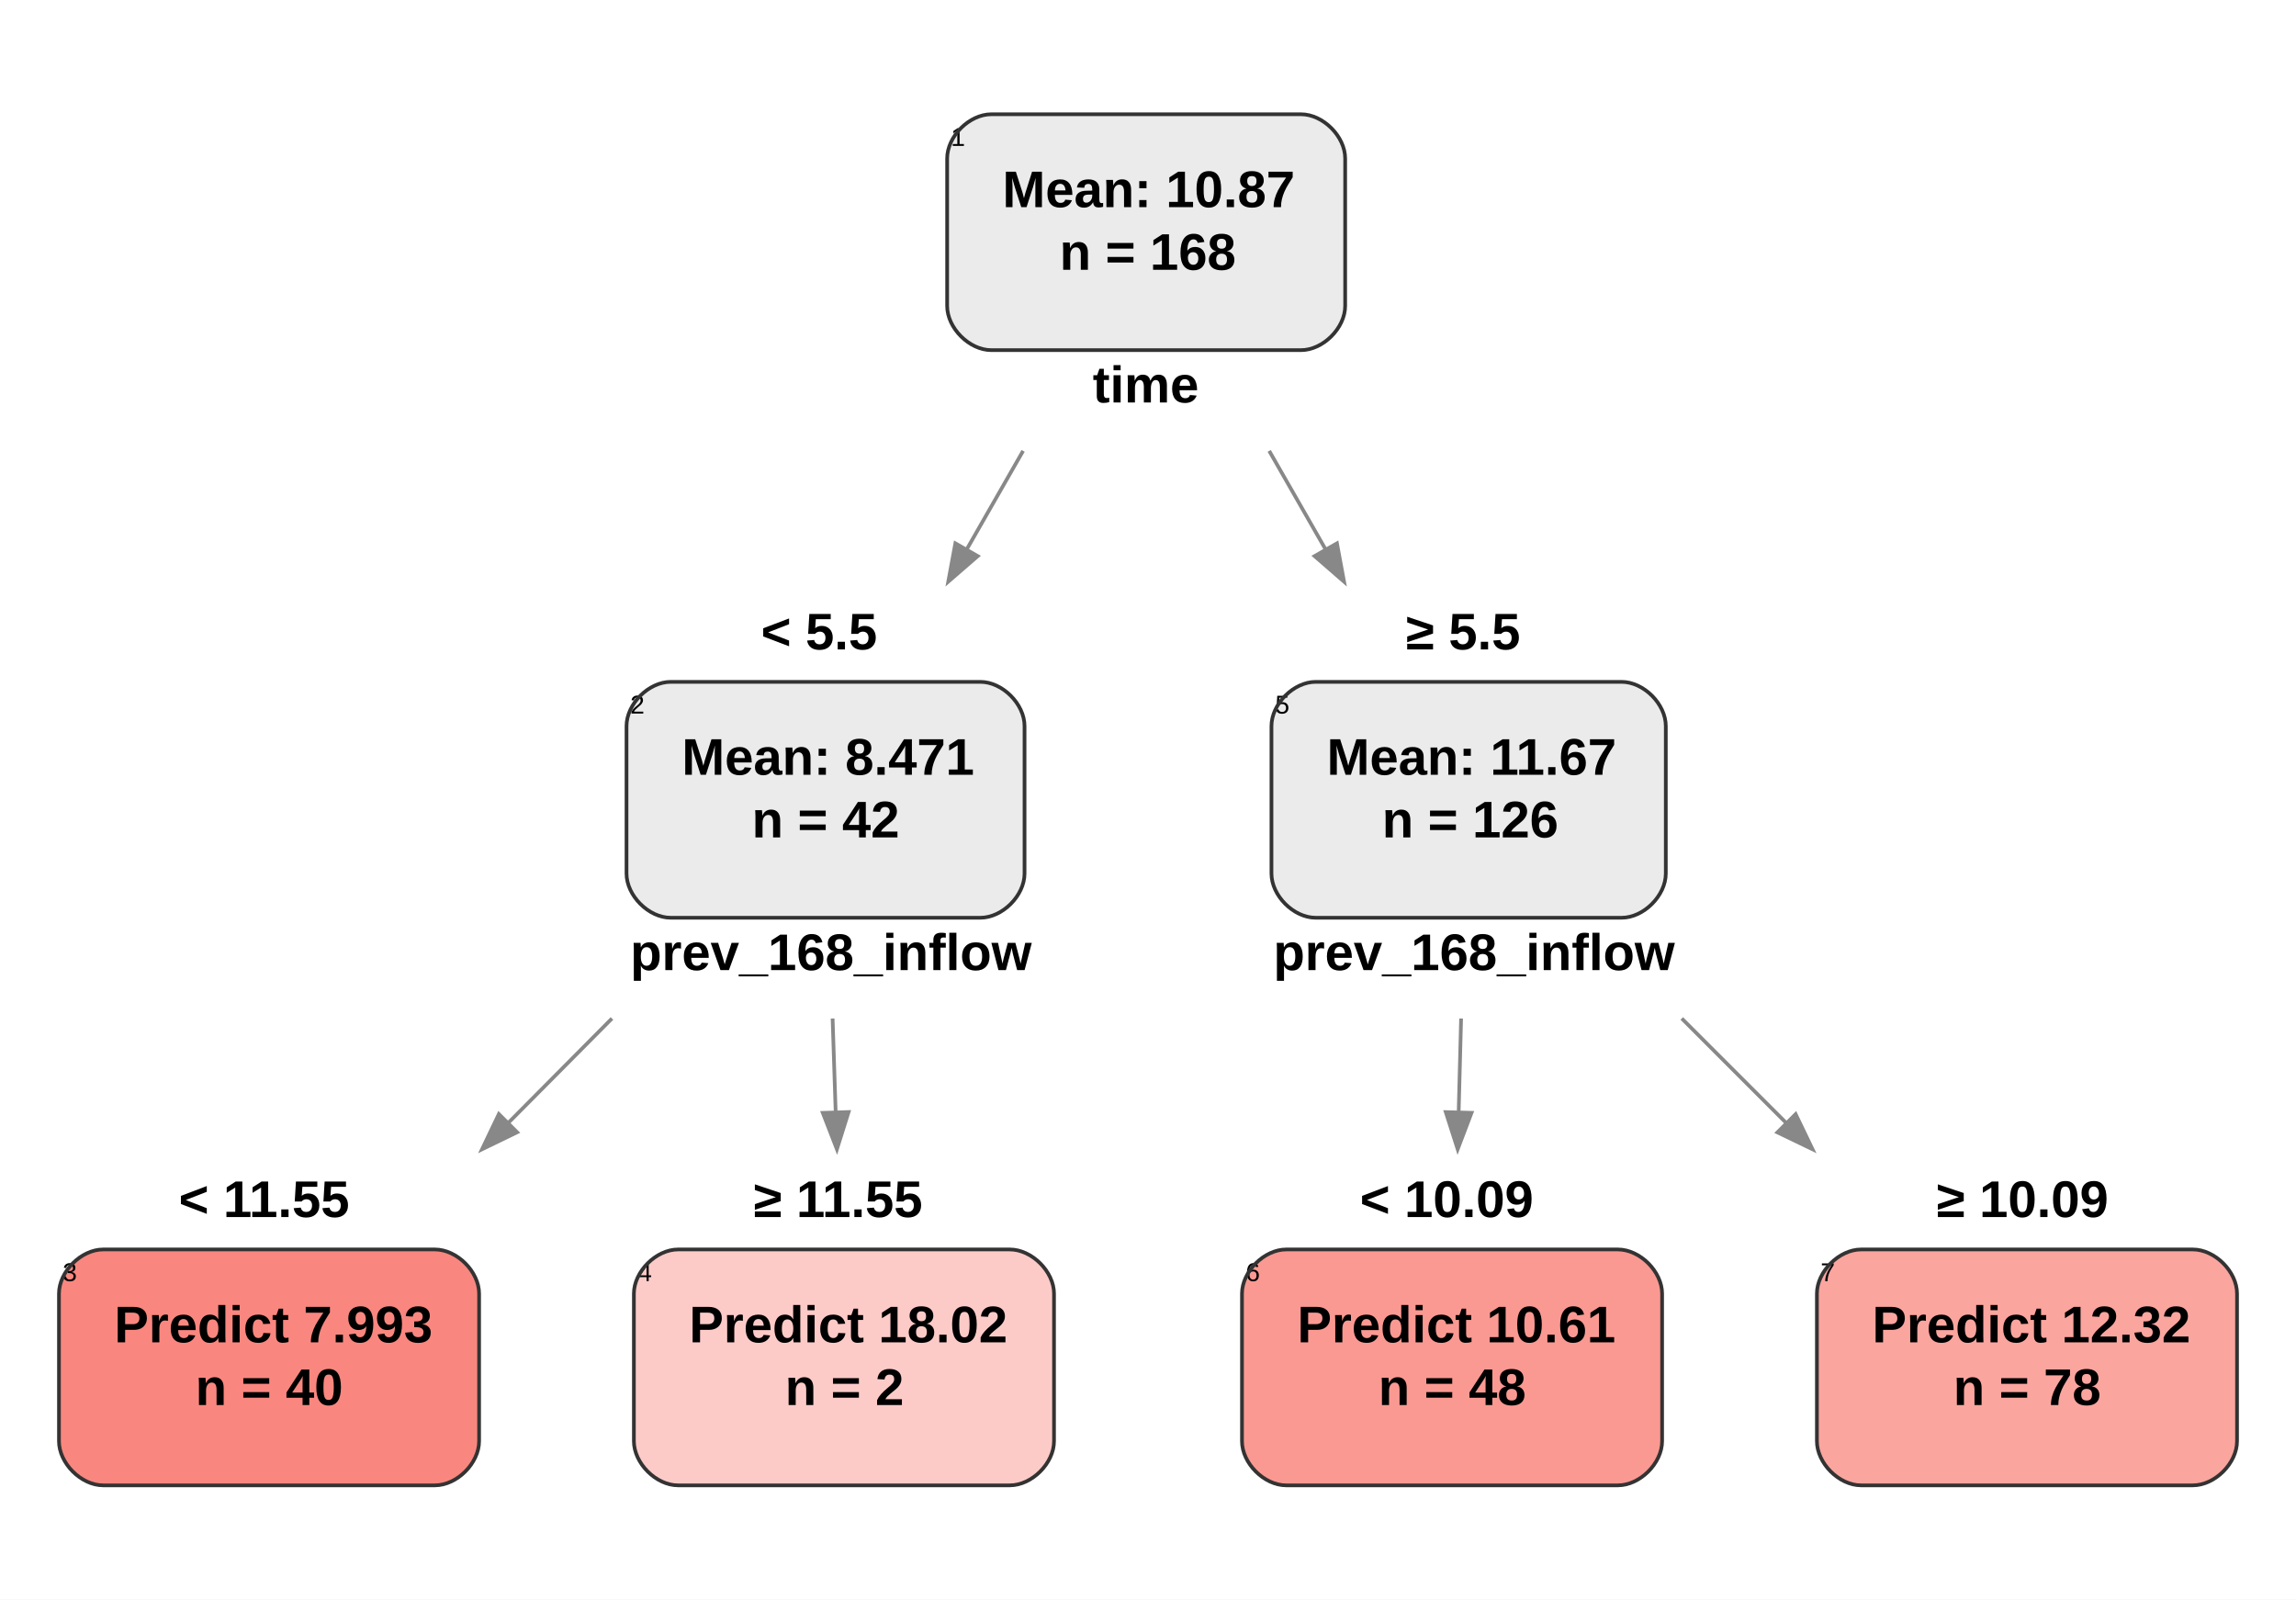
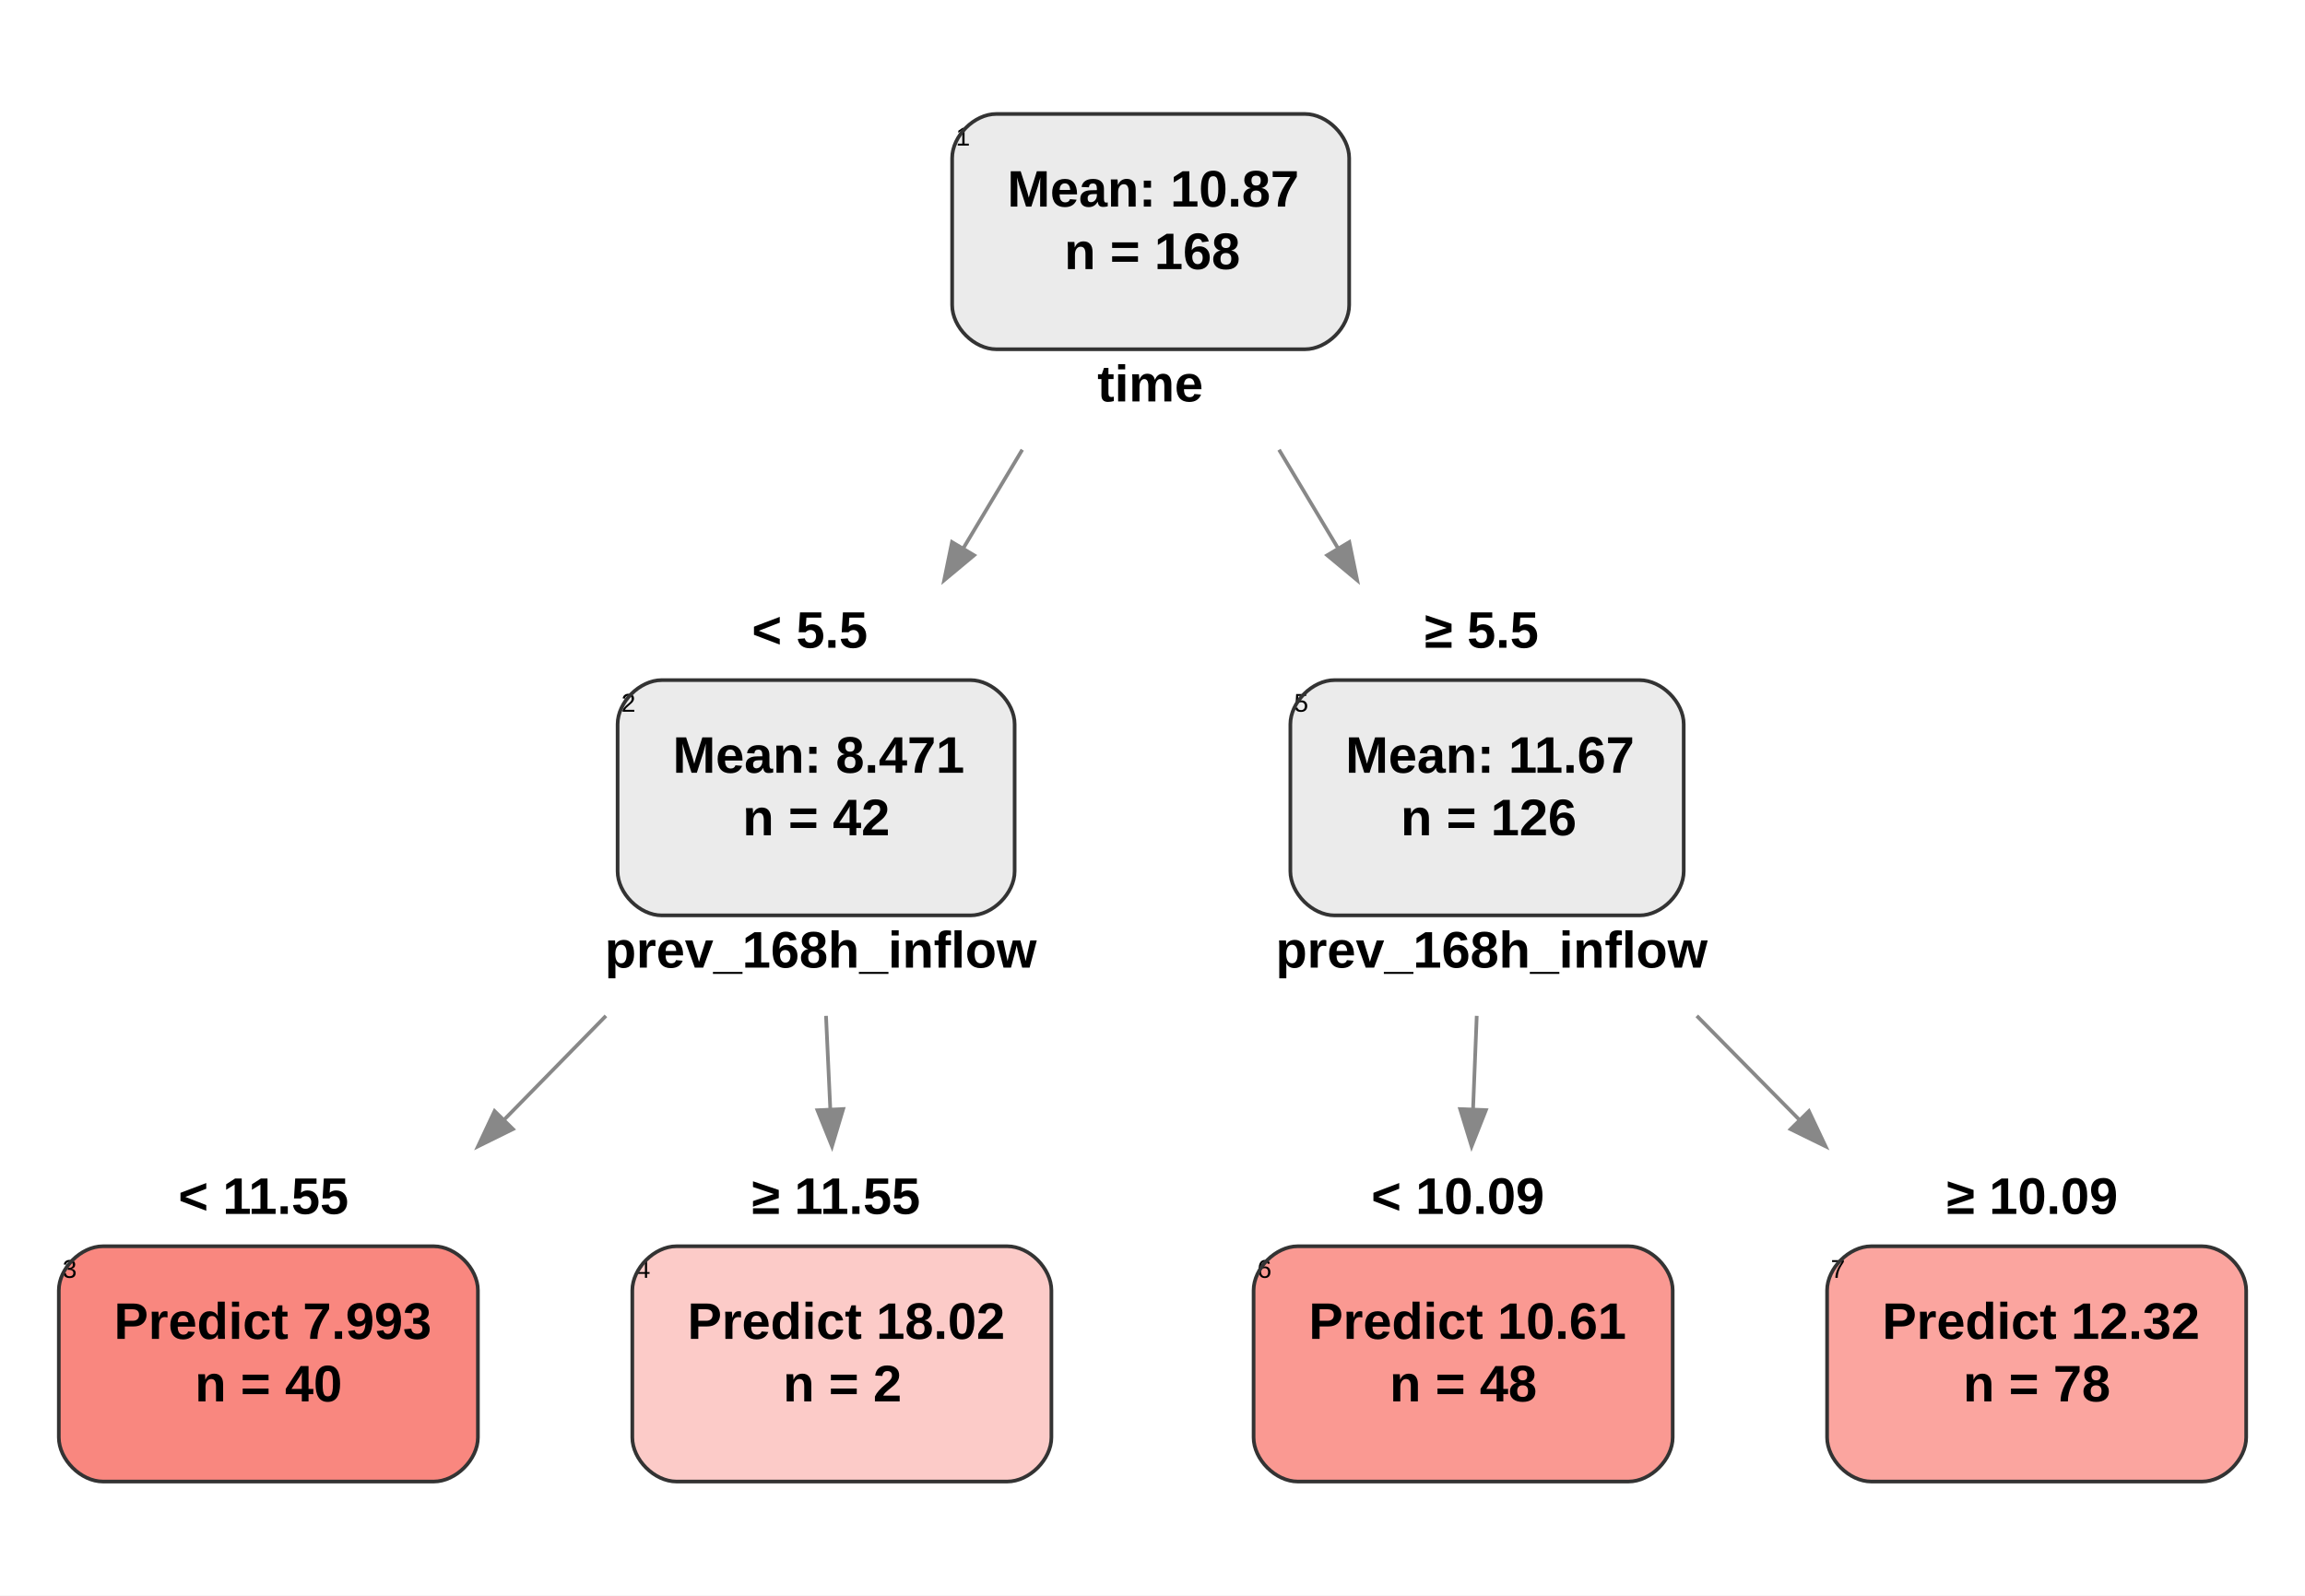
- <svg xmlns="http://www.w3.org/2000/svg" width="623pt" height="434pt" viewBox="0.00 0.00 623.00 434.00">
+ <svg xmlns="http://www.w3.org/2000/svg" width="627pt" height="434pt" viewBox="0.00 0.00 627.00 434.00">
  <g id="graph0" class="graph" transform="scale(1 1) rotate(0) translate(4 430)">
-     <polygon fill="white" stroke="transparent" points="-4,4 -4,-430 619,-430 619,4 -4,4" />
+     <polygon fill="white" stroke="transparent" points="-4,4 -4,-430 623,-430 623,4 -4,4" />
    <g id="node1" class="node">
-       <text text-anchor="start" x="305" y="-407.8" font-family="Arial" font-weight="bold" font-size="14.00"> </text>
-       <path fill="#ebebeb" stroke="transparent" d="M265,-335C265,-335 349,-335 349,-335 355,-335 361,-341 361,-347 361,-347 361,-387 361,-387 361,-393 355,-399 349,-399 349,-399 265,-399 265,-399 259,-399 253,-393 253,-387 253,-387 253,-347 253,-347 253,-341 259,-335 265,-335" />
-       <text text-anchor="start" x="254" y="-396.4" font-family="Arial" font-size="2.00"> </text>
-       <text text-anchor="start" x="254" y="-390.4" font-family="Arial" font-size="7.00">  1</text>
-       <text text-anchor="start" x="268" y="-373.8" font-family="Arial" font-weight="bold" font-size="14.00">Mean: 10.87</text>
-       <text text-anchor="start" x="283.5" y="-356.8" font-family="Arial" font-weight="bold" font-size="14.00">n = 168</text>
-       <text text-anchor="start" x="305.5" y="-338.8" font-family="Arial" font-size="9.00"> </text>
-       <path fill="none" stroke="#333333" d="M265,-335C265,-335 349,-335 349,-335 355,-335 361,-341 361,-347 361,-347 361,-387 361,-387 361,-393 355,-399 349,-399 349,-399 265,-399 265,-399 259,-399 253,-393 253,-387 253,-387 253,-347 253,-347 253,-341 259,-335 265,-335" />
-       <text text-anchor="start" x="292.5" y="-320.8" font-family="Arial" font-weight="bold" font-size="14.00">time</text>
+       <text text-anchor="start" x="307" y="-407.8" font-family="Arial" font-weight="bold" font-size="14.00"> </text>
+       <path fill="#ebebeb" stroke="transparent" d="M267,-335C267,-335 351,-335 351,-335 357,-335 363,-341 363,-347 363,-347 363,-387 363,-387 363,-393 357,-399 351,-399 351,-399 267,-399 267,-399 261,-399 255,-393 255,-387 255,-387 255,-347 255,-347 255,-341 261,-335 267,-335" />
+       <text text-anchor="start" x="256" y="-396.4" font-family="Arial" font-size="2.00"> </text>
+       <text text-anchor="start" x="256" y="-390.4" font-family="Arial" font-size="7.00">  1</text>
+       <text text-anchor="start" x="270" y="-373.8" font-family="Arial" font-weight="bold" font-size="14.00">Mean: 10.87</text>
+       <text text-anchor="start" x="285.5" y="-356.8" font-family="Arial" font-weight="bold" font-size="14.00">n = 168</text>
+       <text text-anchor="start" x="307.5" y="-338.8" font-family="Arial" font-size="9.00"> </text>
+       <path fill="none" stroke="#333333" d="M267,-335C267,-335 351,-335 351,-335 357,-335 363,-341 363,-347 363,-347 363,-387 363,-387 363,-393 357,-399 351,-399 351,-399 267,-399 267,-399 261,-399 255,-393 255,-387 255,-387 255,-347 255,-347 255,-341 261,-335 267,-335" />
+       <text text-anchor="start" x="294.5" y="-320.8" font-family="Arial" font-weight="bold" font-size="14.00">time</text>
    </g>
    <g id="node2" class="node">
-       <text text-anchor="start" x="202.5" y="-253.8" font-family="Arial" font-weight="bold" font-size="14.00"> &lt; 5.5</text>
-       <text text-anchor="start" x="152" y="-209.3" font-family="Arial" font-size="14.00">   </text>
-       <path fill="#ebebeb" stroke="transparent" d="M178,-181C178,-181 262,-181 262,-181 268,-181 274,-187 274,-193 274,-193 274,-233 274,-233 274,-239 268,-245 262,-245 262,-245 178,-245 178,-245 172,-245 166,-239 166,-233 166,-233 166,-193 166,-193 166,-187 172,-181 178,-181" />
-       <text text-anchor="start" x="167" y="-242.4" font-family="Arial" font-size="2.00"> </text>
-       <text text-anchor="start" x="167" y="-236.4" font-family="Arial" font-size="7.00">  2</text>
-       <text text-anchor="start" x="181" y="-219.8" font-family="Arial" font-weight="bold" font-size="14.00">Mean: 8.471</text>
-       <text text-anchor="start" x="200" y="-202.8" font-family="Arial" font-weight="bold" font-size="14.00">n = 42</text>
-       <text text-anchor="start" x="218.5" y="-184.8" font-family="Arial" font-size="9.00"> </text>
-       <path fill="none" stroke="#333333" d="M178,-181C178,-181 262,-181 262,-181 268,-181 274,-187 274,-193 274,-193 274,-233 274,-233 274,-239 268,-245 262,-245 262,-245 178,-245 178,-245 172,-245 166,-239 166,-233 166,-233 166,-193 166,-193 166,-187 172,-181 178,-181" />
-       <text text-anchor="start" x="276" y="-209.3" font-family="Arial" font-size="14.00">   </text>
-       <text text-anchor="start" x="167" y="-166.8" font-family="Arial" font-weight="bold" font-size="14.00">prev_168_inflow</text>
+       <text text-anchor="start" x="200.5" y="-253.8" font-family="Arial" font-weight="bold" font-size="14.00"> &lt; 5.5</text>
+       <text text-anchor="start" x="146" y="-209.3" font-family="Arial" font-size="14.00">    </text>
+       <path fill="#ebebeb" stroke="transparent" d="M176,-181C176,-181 260,-181 260,-181 266,-181 272,-187 272,-193 272,-193 272,-233 272,-233 272,-239 266,-245 260,-245 260,-245 176,-245 176,-245 170,-245 164,-239 164,-233 164,-233 164,-193 164,-193 164,-187 170,-181 176,-181" />
+       <text text-anchor="start" x="165" y="-242.4" font-family="Arial" font-size="2.00"> </text>
+       <text text-anchor="start" x="165" y="-236.4" font-family="Arial" font-size="7.00">  2</text>
+       <text text-anchor="start" x="179" y="-219.8" font-family="Arial" font-weight="bold" font-size="14.00">Mean: 8.471</text>
+       <text text-anchor="start" x="198" y="-202.8" font-family="Arial" font-weight="bold" font-size="14.00">n = 42</text>
+       <text text-anchor="start" x="216.5" y="-184.8" font-family="Arial" font-size="9.00"> </text>
+       <path fill="none" stroke="#333333" d="M176,-181C176,-181 260,-181 260,-181 266,-181 272,-187 272,-193 272,-193 272,-233 272,-233 272,-239 266,-245 260,-245 260,-245 176,-245 176,-245 170,-245 164,-239 164,-233 164,-233 164,-193 164,-193 164,-187 170,-181 176,-181" />
+       <text text-anchor="start" x="274" y="-209.3" font-family="Arial" font-size="14.00">    </text>
+       <text text-anchor="start" x="160.5" y="-166.8" font-family="Arial" font-weight="bold" font-size="14.00">prev_168h_inflow</text>
    </g>
    <g id="edge1" class="edge">
-       <path fill="none" stroke="#888888" d="M273.61,-307.67C268.62,-298.94 263.43,-289.88 258.34,-280.99" />
-       <polygon fill="#888888" stroke="#888888" points="261.3,-279.12 253.3,-272.18 255.23,-282.59 261.3,-279.12" />
+       <path fill="none" stroke="#888888" d="M274.08,-307.67C268.85,-298.94 263.43,-289.88 258.11,-280.99" />
+       <polygon fill="#888888" stroke="#888888" points="260.97,-278.96 252.83,-272.18 254.96,-282.55 260.97,-278.96" />
    </g>
    <g id="node3" class="node">
-       <text text-anchor="start" x="377.5" y="-253.8" font-family="Arial" font-weight="bold" font-size="14.00"> ≥ 5.5</text>
-       <text text-anchor="start" x="327" y="-209.3" font-family="Arial" font-size="14.00">   </text>
-       <path fill="#ebebeb" stroke="transparent" d="M353,-181C353,-181 436,-181 436,-181 442,-181 448,-187 448,-193 448,-193 448,-233 448,-233 448,-239 442,-245 436,-245 436,-245 353,-245 353,-245 347,-245 341,-239 341,-233 341,-233 341,-193 341,-193 341,-187 347,-181 353,-181" />
-       <text text-anchor="start" x="342" y="-242.4" font-family="Arial" font-size="2.00"> </text>
-       <text text-anchor="start" x="342" y="-236.4" font-family="Arial" font-size="7.00">  5</text>
-       <text text-anchor="start" x="356" y="-219.8" font-family="Arial" font-weight="bold" font-size="14.00">Mean: 11.67</text>
-       <text text-anchor="start" x="371" y="-202.8" font-family="Arial" font-weight="bold" font-size="14.00">n = 126</text>
-       <text text-anchor="start" x="393" y="-184.8" font-family="Arial" font-size="9.00"> </text>
-       <path fill="none" stroke="#333333" d="M353,-181C353,-181 436,-181 436,-181 442,-181 448,-187 448,-193 448,-193 448,-233 448,-233 448,-239 442,-245 436,-245 436,-245 353,-245 353,-245 347,-245 341,-239 341,-233 341,-233 341,-193 341,-193 341,-187 347,-181 353,-181" />
-       <text text-anchor="start" x="450" y="-209.3" font-family="Arial" font-size="14.00">   </text>
-       <text text-anchor="start" x="341.5" y="-166.8" font-family="Arial" font-weight="bold" font-size="14.00">prev_168_inflow</text>
+       <text text-anchor="start" x="383.5" y="-253.8" font-family="Arial" font-weight="bold" font-size="14.00"> ≥ 5.5</text>
+       <text text-anchor="start" x="329" y="-209.3" font-family="Arial" font-size="14.00">    </text>
+       <path fill="#ebebeb" stroke="transparent" d="M359,-181C359,-181 442,-181 442,-181 448,-181 454,-187 454,-193 454,-193 454,-233 454,-233 454,-239 448,-245 442,-245 442,-245 359,-245 359,-245 353,-245 347,-239 347,-233 347,-233 347,-193 347,-193 347,-187 353,-181 359,-181" />
+       <text text-anchor="start" x="348" y="-242.4" font-family="Arial" font-size="2.00"> </text>
+       <text text-anchor="start" x="348" y="-236.4" font-family="Arial" font-size="7.00">  5</text>
+       <text text-anchor="start" x="362" y="-219.8" font-family="Arial" font-weight="bold" font-size="14.00">Mean: 11.67</text>
+       <text text-anchor="start" x="377" y="-202.8" font-family="Arial" font-weight="bold" font-size="14.00">n = 126</text>
+       <text text-anchor="start" x="399" y="-184.8" font-family="Arial" font-size="9.00"> </text>
+       <path fill="none" stroke="#333333" d="M359,-181C359,-181 442,-181 442,-181 448,-181 454,-187 454,-193 454,-193 454,-233 454,-233 454,-239 448,-245 442,-245 442,-245 359,-245 359,-245 353,-245 347,-239 347,-233 347,-233 347,-193 347,-193 347,-187 353,-181 359,-181" />
+       <text text-anchor="start" x="456" y="-209.3" font-family="Arial" font-size="14.00">    </text>
+       <text text-anchor="start" x="343" y="-166.8" font-family="Arial" font-weight="bold" font-size="14.00">prev_168h_inflow</text>
    </g>
    <g id="edge2" class="edge">
-       <path fill="none" stroke="#888888" d="M340.39,-307.67C345.38,-298.94 350.57,-289.88 355.66,-280.99" />
-       <polygon fill="#888888" stroke="#888888" points="358.77,-282.59 360.7,-272.18 352.7,-279.12 358.77,-282.59" />
+       <path fill="none" stroke="#888888" d="M343.92,-307.67C349.15,-298.94 354.57,-289.88 359.89,-280.99" />
+       <polygon fill="#888888" stroke="#888888" points="363.04,-282.55 365.17,-272.18 357.03,-278.96 363.04,-282.55" />
    </g>
    <g id="node4" class="node">
      <text text-anchor="start" x="44.5" y="-99.8" font-family="Arial" font-weight="bold" font-size="14.00"> &lt; 11.55</text>
      <path fill="#f8766d" fill-opacity="0.875" stroke="transparent" d="M24,-27C24,-27 114,-27 114,-27 120,-27 126,-33 126,-39 126,-39 126,-79 126,-79 126,-85 120,-91 114,-91 114,-91 24,-91 24,-91 18,-91 12,-85 12,-79 12,-79 12,-39 12,-39 12,-33 18,-27 24,-27" />
      <text text-anchor="start" x="13" y="-88.4" font-family="Arial" font-size="2.00"> </text>
      <text text-anchor="start" x="13" y="-82.4" font-family="Arial" font-size="7.00">  3</text>
      <text text-anchor="start" x="27" y="-65.8" font-family="Arial" font-weight="bold" font-size="14.00">Predict 7.993</text>
      <text text-anchor="start" x="49" y="-48.8" font-family="Arial" font-weight="bold" font-size="14.00">n = 40</text>
      <text text-anchor="start" x="67.5" y="-30.8" font-family="Arial" font-size="9.00"> </text>
      <path fill="none" stroke="#333333" d="M24,-27C24,-27 114,-27 114,-27 120,-27 126,-33 126,-39 126,-39 126,-79 126,-79 126,-85 120,-91 114,-91 114,-91 24,-91 24,-91 18,-91 12,-85 12,-79 12,-79 12,-39 12,-39 12,-33 18,-27 24,-27" />
      <text text-anchor="start" x="67" y="-12.8" font-family="Arial" font-weight="bold" font-size="14.00"> </text>
    </g>
    <g id="edge3" class="edge">
-       <path fill="none" stroke="#888888" d="M162.05,-153.67C152.84,-144.39 143.26,-134.75 133.9,-125.33" />
-       <polygon fill="#888888" stroke="#888888" points="136.32,-122.8 126.79,-118.18 131.36,-127.74 136.32,-122.8" />
+       <path fill="none" stroke="#888888" d="M160.82,-153.67C151.73,-144.39 142.27,-134.75 133.04,-125.33" />
+       <polygon fill="#888888" stroke="#888888" points="135.53,-122.87 126.03,-118.18 130.53,-127.77 135.53,-122.87" />
    </g>
    <g id="node5" class="node">
      <text text-anchor="start" x="200.5" y="-99.8" font-family="Arial" font-weight="bold" font-size="14.00"> ≥ 11.55</text>
      <path fill="#f8766d" fill-opacity="0.376" stroke="transparent" d="M180,-27C180,-27 270,-27 270,-27 276,-27 282,-33 282,-39 282,-39 282,-79 282,-79 282,-85 276,-91 270,-91 270,-91 180,-91 180,-91 174,-91 168,-85 168,-79 168,-79 168,-39 168,-39 168,-33 174,-27 180,-27" />
      <text text-anchor="start" x="169" y="-88.4" font-family="Arial" font-size="2.00"> </text>
      <text text-anchor="start" x="169" y="-82.4" font-family="Arial" font-size="7.00">  4</text>
      <text text-anchor="start" x="183" y="-65.8" font-family="Arial" font-weight="bold" font-size="14.00">Predict 18.02</text>
      <text text-anchor="start" x="209" y="-48.8" font-family="Arial" font-weight="bold" font-size="14.00">n = 2</text>
      <text text-anchor="start" x="223.5" y="-30.8" font-family="Arial" font-size="9.00"> </text>
      <path fill="none" stroke="#333333" d="M180,-27C180,-27 270,-27 270,-27 276,-27 282,-33 282,-39 282,-39 282,-79 282,-79 282,-85 276,-91 270,-91 270,-91 180,-91 180,-91 174,-91 168,-85 168,-79 168,-79 168,-39 168,-39 168,-33 174,-27 180,-27" />
      <text text-anchor="start" x="223" y="-12.8" font-family="Arial" font-weight="bold" font-size="14.00"> </text>
    </g>
    <g id="edge4" class="edge">
-       <path fill="none" stroke="#888888" d="M221.92,-153.67C222.19,-145.39 222.47,-136.83 222.75,-128.38" />
-       <polygon fill="#888888" stroke="#888888" points="226.26,-128.29 223.09,-118.18 219.26,-128.06 226.26,-128.29" />
+       <path fill="none" stroke="#888888" d="M220.69,-153.67C221.07,-145.39 221.46,-136.83 221.85,-128.38" />
+       <polygon fill="#888888" stroke="#888888" points="225.36,-128.33 222.32,-118.18 218.36,-128 225.36,-128.33" />
    </g>
    <g id="node6" class="node">
-       <text text-anchor="start" x="365" y="-99.8" font-family="Arial" font-weight="bold" font-size="14.00"> &lt; 10.09</text>
-       <path fill="#f8766d" fill-opacity="0.745" stroke="transparent" d="M345,-27C345,-27 435,-27 435,-27 441,-27 447,-33 447,-39 447,-39 447,-79 447,-79 447,-85 441,-91 435,-91 435,-91 345,-91 345,-91 339,-91 333,-85 333,-79 333,-79 333,-39 333,-39 333,-33 339,-27 345,-27" />
-       <text text-anchor="start" x="334" y="-88.4" font-family="Arial" font-size="2.00"> </text>
-       <text text-anchor="start" x="334" y="-82.4" font-family="Arial" font-size="7.00">  6</text>
-       <text text-anchor="start" x="348" y="-65.8" font-family="Arial" font-weight="bold" font-size="14.00">Predict 10.61</text>
-       <text text-anchor="start" x="370" y="-48.8" font-family="Arial" font-weight="bold" font-size="14.00">n = 48</text>
-       <text text-anchor="start" x="388.5" y="-30.8" font-family="Arial" font-size="9.00"> </text>
-       <path fill="none" stroke="#333333" d="M345,-27C345,-27 435,-27 435,-27 441,-27 447,-33 447,-39 447,-39 447,-79 447,-79 447,-85 441,-91 435,-91 435,-91 345,-91 345,-91 339,-91 333,-85 333,-79 333,-79 333,-39 333,-39 333,-33 339,-27 345,-27" />
-       <text text-anchor="start" x="388" y="-12.8" font-family="Arial" font-weight="bold" font-size="14.00"> </text>
+       <text text-anchor="start" x="369" y="-99.8" font-family="Arial" font-weight="bold" font-size="14.00"> &lt; 10.09</text>
+       <path fill="#f8766d" fill-opacity="0.745" stroke="transparent" d="M349,-27C349,-27 439,-27 439,-27 445,-27 451,-33 451,-39 451,-39 451,-79 451,-79 451,-85 445,-91 439,-91 439,-91 349,-91 349,-91 343,-91 337,-85 337,-79 337,-79 337,-39 337,-39 337,-33 343,-27 349,-27" />
+       <text text-anchor="start" x="338" y="-88.4" font-family="Arial" font-size="2.00"> </text>
+       <text text-anchor="start" x="338" y="-82.4" font-family="Arial" font-size="7.00">  6</text>
+       <text text-anchor="start" x="352" y="-65.8" font-family="Arial" font-weight="bold" font-size="14.00">Predict 10.61</text>
+       <text text-anchor="start" x="374" y="-48.8" font-family="Arial" font-weight="bold" font-size="14.00">n = 48</text>
+       <text text-anchor="start" x="392.5" y="-30.8" font-family="Arial" font-size="9.00"> </text>
+       <path fill="none" stroke="#333333" d="M349,-27C349,-27 439,-27 439,-27 445,-27 451,-33 451,-39 451,-39 451,-79 451,-79 451,-85 445,-91 439,-91 439,-91 349,-91 349,-91 343,-91 337,-85 337,-79 337,-79 337,-39 337,-39 337,-33 343,-27 349,-27" />
+       <text text-anchor="start" x="392" y="-12.8" font-family="Arial" font-weight="bold" font-size="14.00"> </text>
    </g>
    <g id="edge5" class="edge">
-       <path fill="none" stroke="#888888" d="M392.46,-153.67C392.25,-145.39 392.02,-136.83 391.8,-128.38" />
-       <polygon fill="#888888" stroke="#888888" points="395.29,-128.08 391.53,-118.18 388.3,-128.27 395.29,-128.08" />
+       <path fill="none" stroke="#888888" d="M397.7,-153.67C397.37,-145.39 397.03,-136.83 396.7,-128.38" />
+       <polygon fill="#888888" stroke="#888888" points="400.19,-128.03 396.3,-118.18 393.19,-128.31 400.19,-128.03" />
    </g>
    <g id="node7" class="node">
-       <text text-anchor="start" x="521.5" y="-99.8" font-family="Arial" font-weight="bold" font-size="14.00"> ≥ 10.09</text>
-       <path fill="#f8766d" fill-opacity="0.659" stroke="transparent" d="M501,-27C501,-27 591,-27 591,-27 597,-27 603,-33 603,-39 603,-39 603,-79 603,-79 603,-85 597,-91 591,-91 591,-91 501,-91 501,-91 495,-91 489,-85 489,-79 489,-79 489,-39 489,-39 489,-33 495,-27 501,-27" />
-       <text text-anchor="start" x="490" y="-88.4" font-family="Arial" font-size="2.00"> </text>
-       <text text-anchor="start" x="490" y="-82.4" font-family="Arial" font-size="7.00">  7</text>
-       <text text-anchor="start" x="504" y="-65.8" font-family="Arial" font-weight="bold" font-size="14.00">Predict 12.32</text>
-       <text text-anchor="start" x="526" y="-48.8" font-family="Arial" font-weight="bold" font-size="14.00">n = 78</text>
-       <text text-anchor="start" x="544.5" y="-30.8" font-family="Arial" font-size="9.00"> </text>
-       <path fill="none" stroke="#333333" d="M501,-27C501,-27 591,-27 591,-27 597,-27 603,-33 603,-39 603,-39 603,-79 603,-79 603,-85 597,-91 591,-91 591,-91 501,-91 501,-91 495,-91 489,-85 489,-79 489,-79 489,-39 489,-39 489,-33 495,-27 501,-27" />
-       <text text-anchor="start" x="544" y="-12.8" font-family="Arial" font-weight="bold" font-size="14.00"> </text>
+       <text text-anchor="start" x="525.5" y="-99.8" font-family="Arial" font-weight="bold" font-size="14.00"> ≥ 10.09</text>
+       <path fill="#f8766d" fill-opacity="0.659" stroke="transparent" d="M505,-27C505,-27 595,-27 595,-27 601,-27 607,-33 607,-39 607,-39 607,-79 607,-79 607,-85 601,-91 595,-91 595,-91 505,-91 505,-91 499,-91 493,-85 493,-79 493,-79 493,-39 493,-39 493,-33 499,-27 505,-27" />
+       <text text-anchor="start" x="494" y="-88.4" font-family="Arial" font-size="2.00"> </text>
+       <text text-anchor="start" x="494" y="-82.4" font-family="Arial" font-size="7.00">  7</text>
+       <text text-anchor="start" x="508" y="-65.8" font-family="Arial" font-weight="bold" font-size="14.00">Predict 12.32</text>
+       <text text-anchor="start" x="530" y="-48.8" font-family="Arial" font-weight="bold" font-size="14.00">n = 78</text>
+       <text text-anchor="start" x="548.5" y="-30.8" font-family="Arial" font-size="9.00"> </text>
+       <path fill="none" stroke="#333333" d="M505,-27C505,-27 595,-27 595,-27 601,-27 607,-33 607,-39 607,-39 607,-79 607,-79 607,-85 601,-91 595,-91 595,-91 505,-91 505,-91 499,-91 493,-85 493,-79 493,-79 493,-39 493,-39 493,-33 499,-27 505,-27" />
+       <text text-anchor="start" x="548" y="-12.8" font-family="Arial" font-weight="bold" font-size="14.00"> </text>
    </g>
    <g id="edge6" class="edge">
-       <path fill="none" stroke="#888888" d="M452.33,-153.67C461.61,-144.39 471.25,-134.75 480.67,-125.33" />
-       <polygon fill="#888888" stroke="#888888" points="483.23,-127.72 487.82,-118.18 478.28,-122.77 483.23,-127.72" />
+       <path fill="none" stroke="#888888" d="M457.56,-153.67C466.72,-144.39 476.23,-134.75 485.53,-125.33" />
+       <polygon fill="#888888" stroke="#888888" points="488.06,-127.75 492.59,-118.18 483.07,-122.84 488.06,-127.75" />
    </g>
  </g>
</svg>
